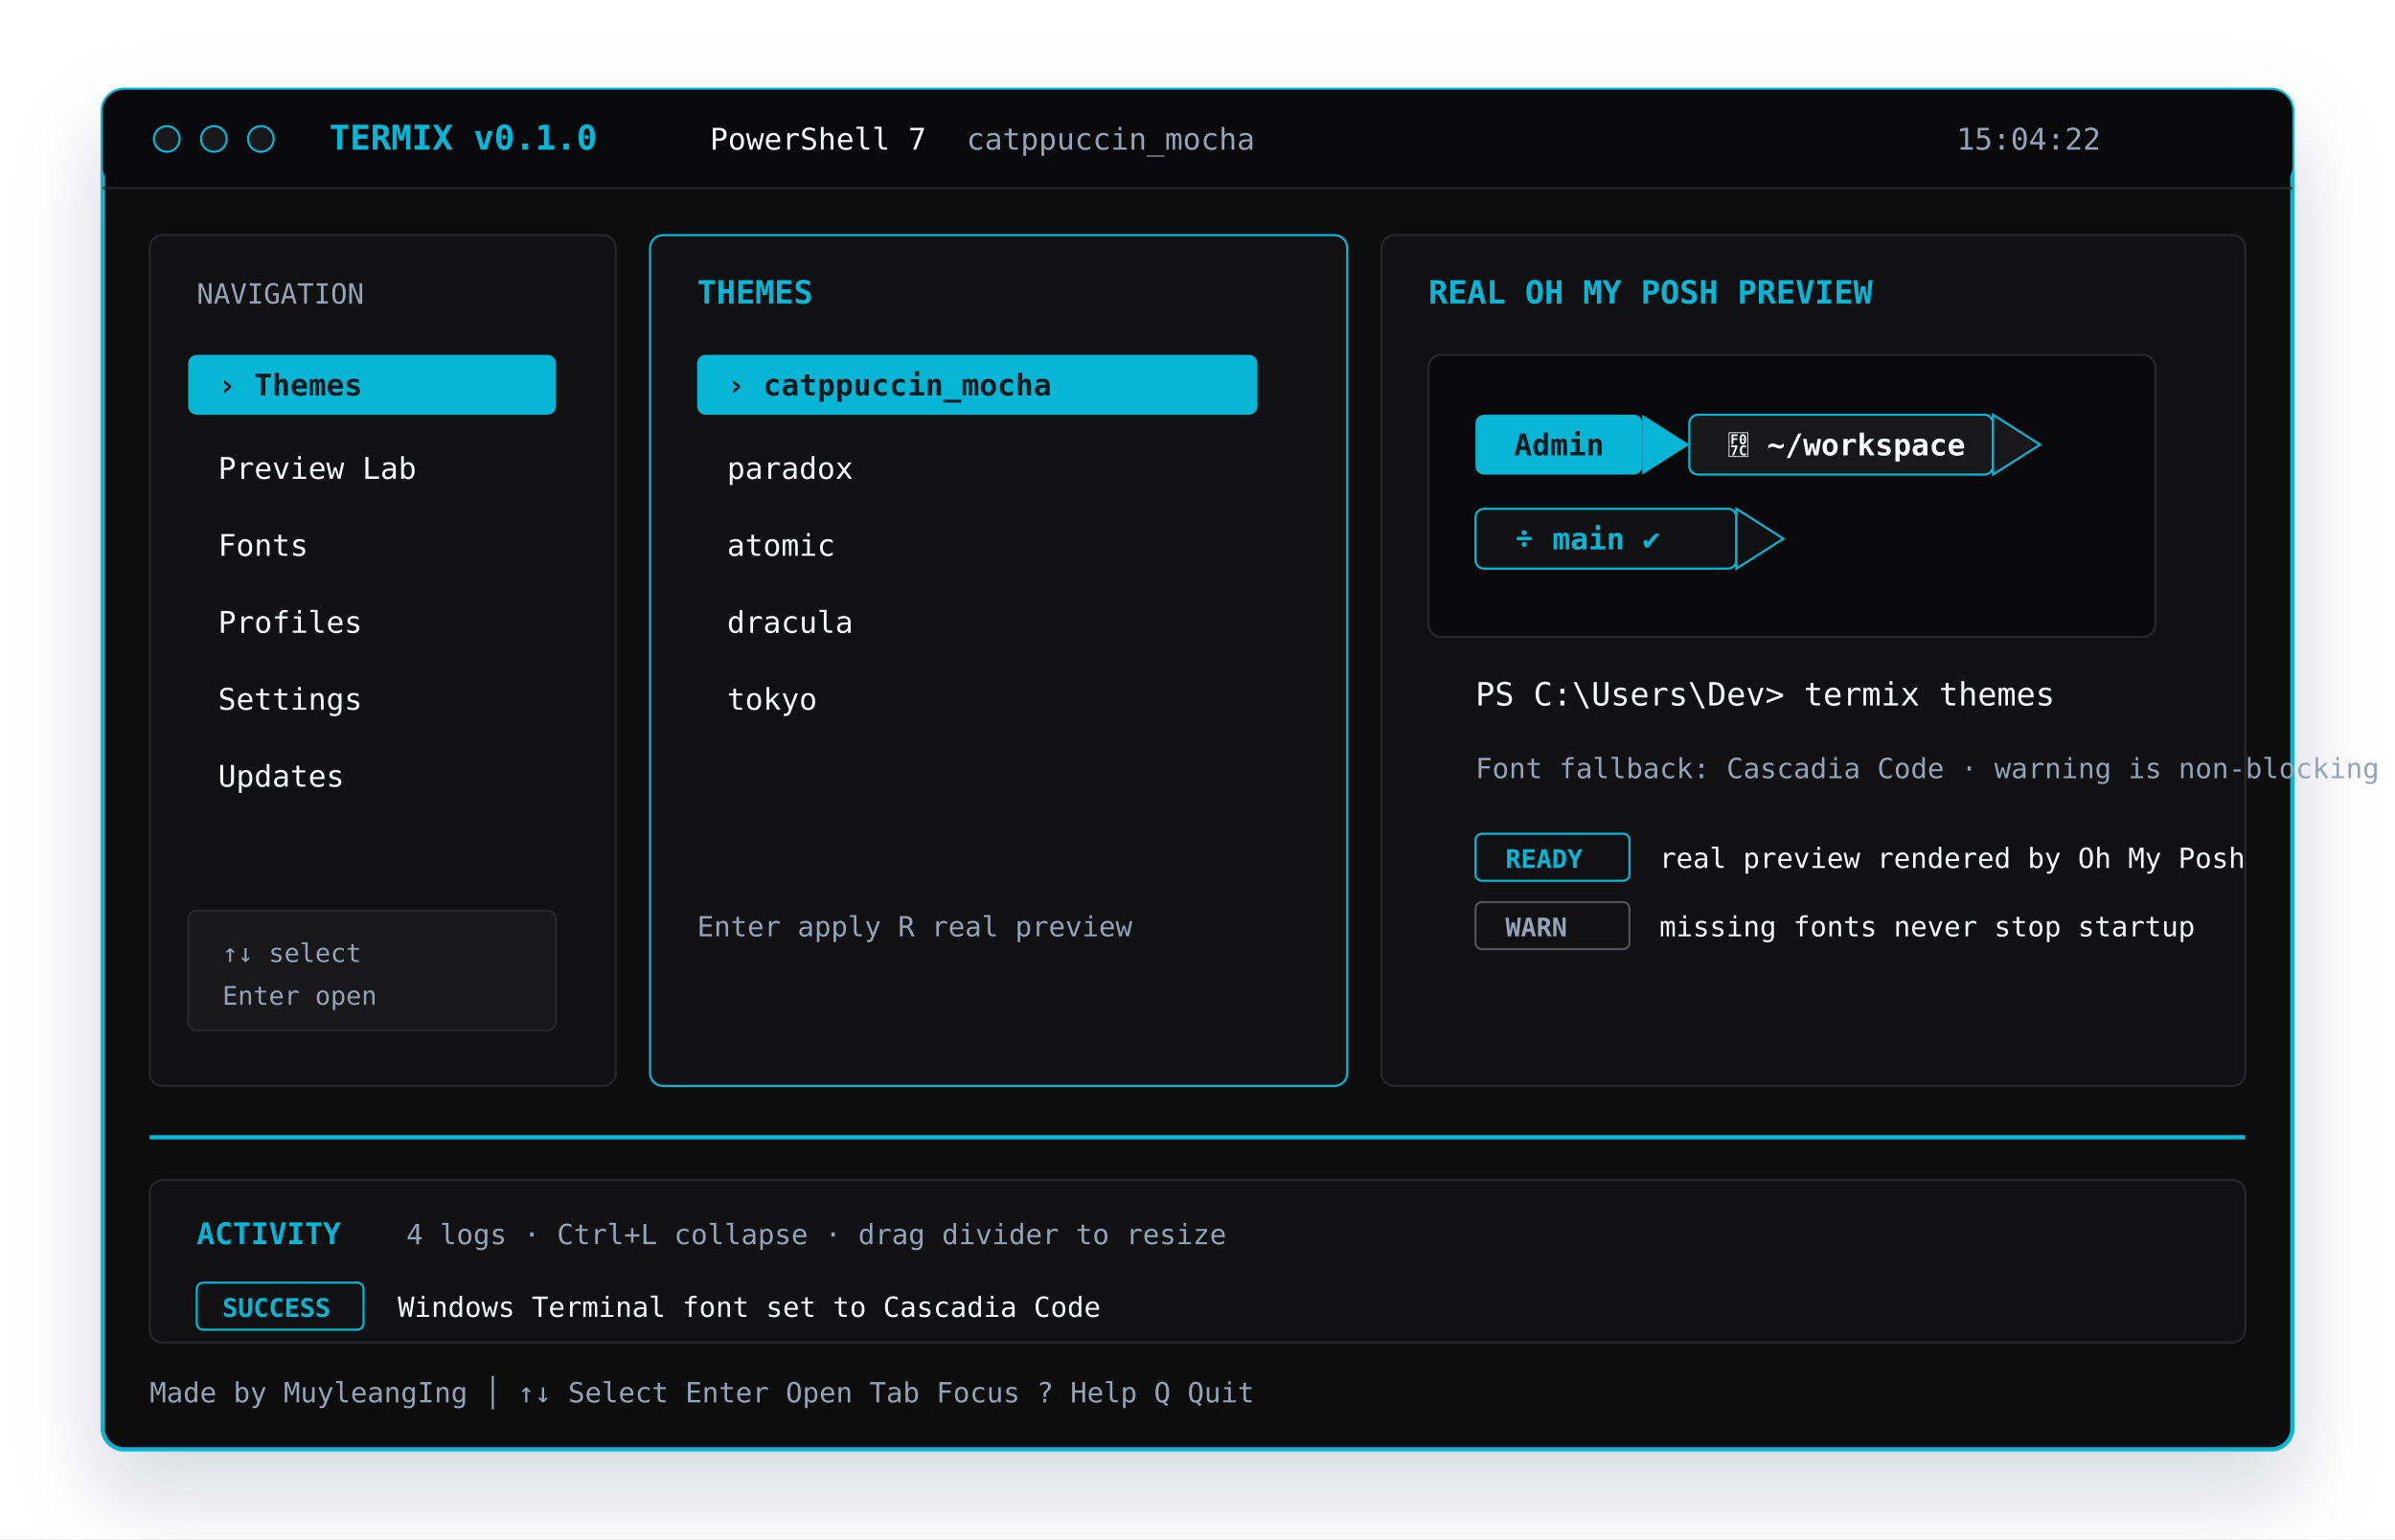
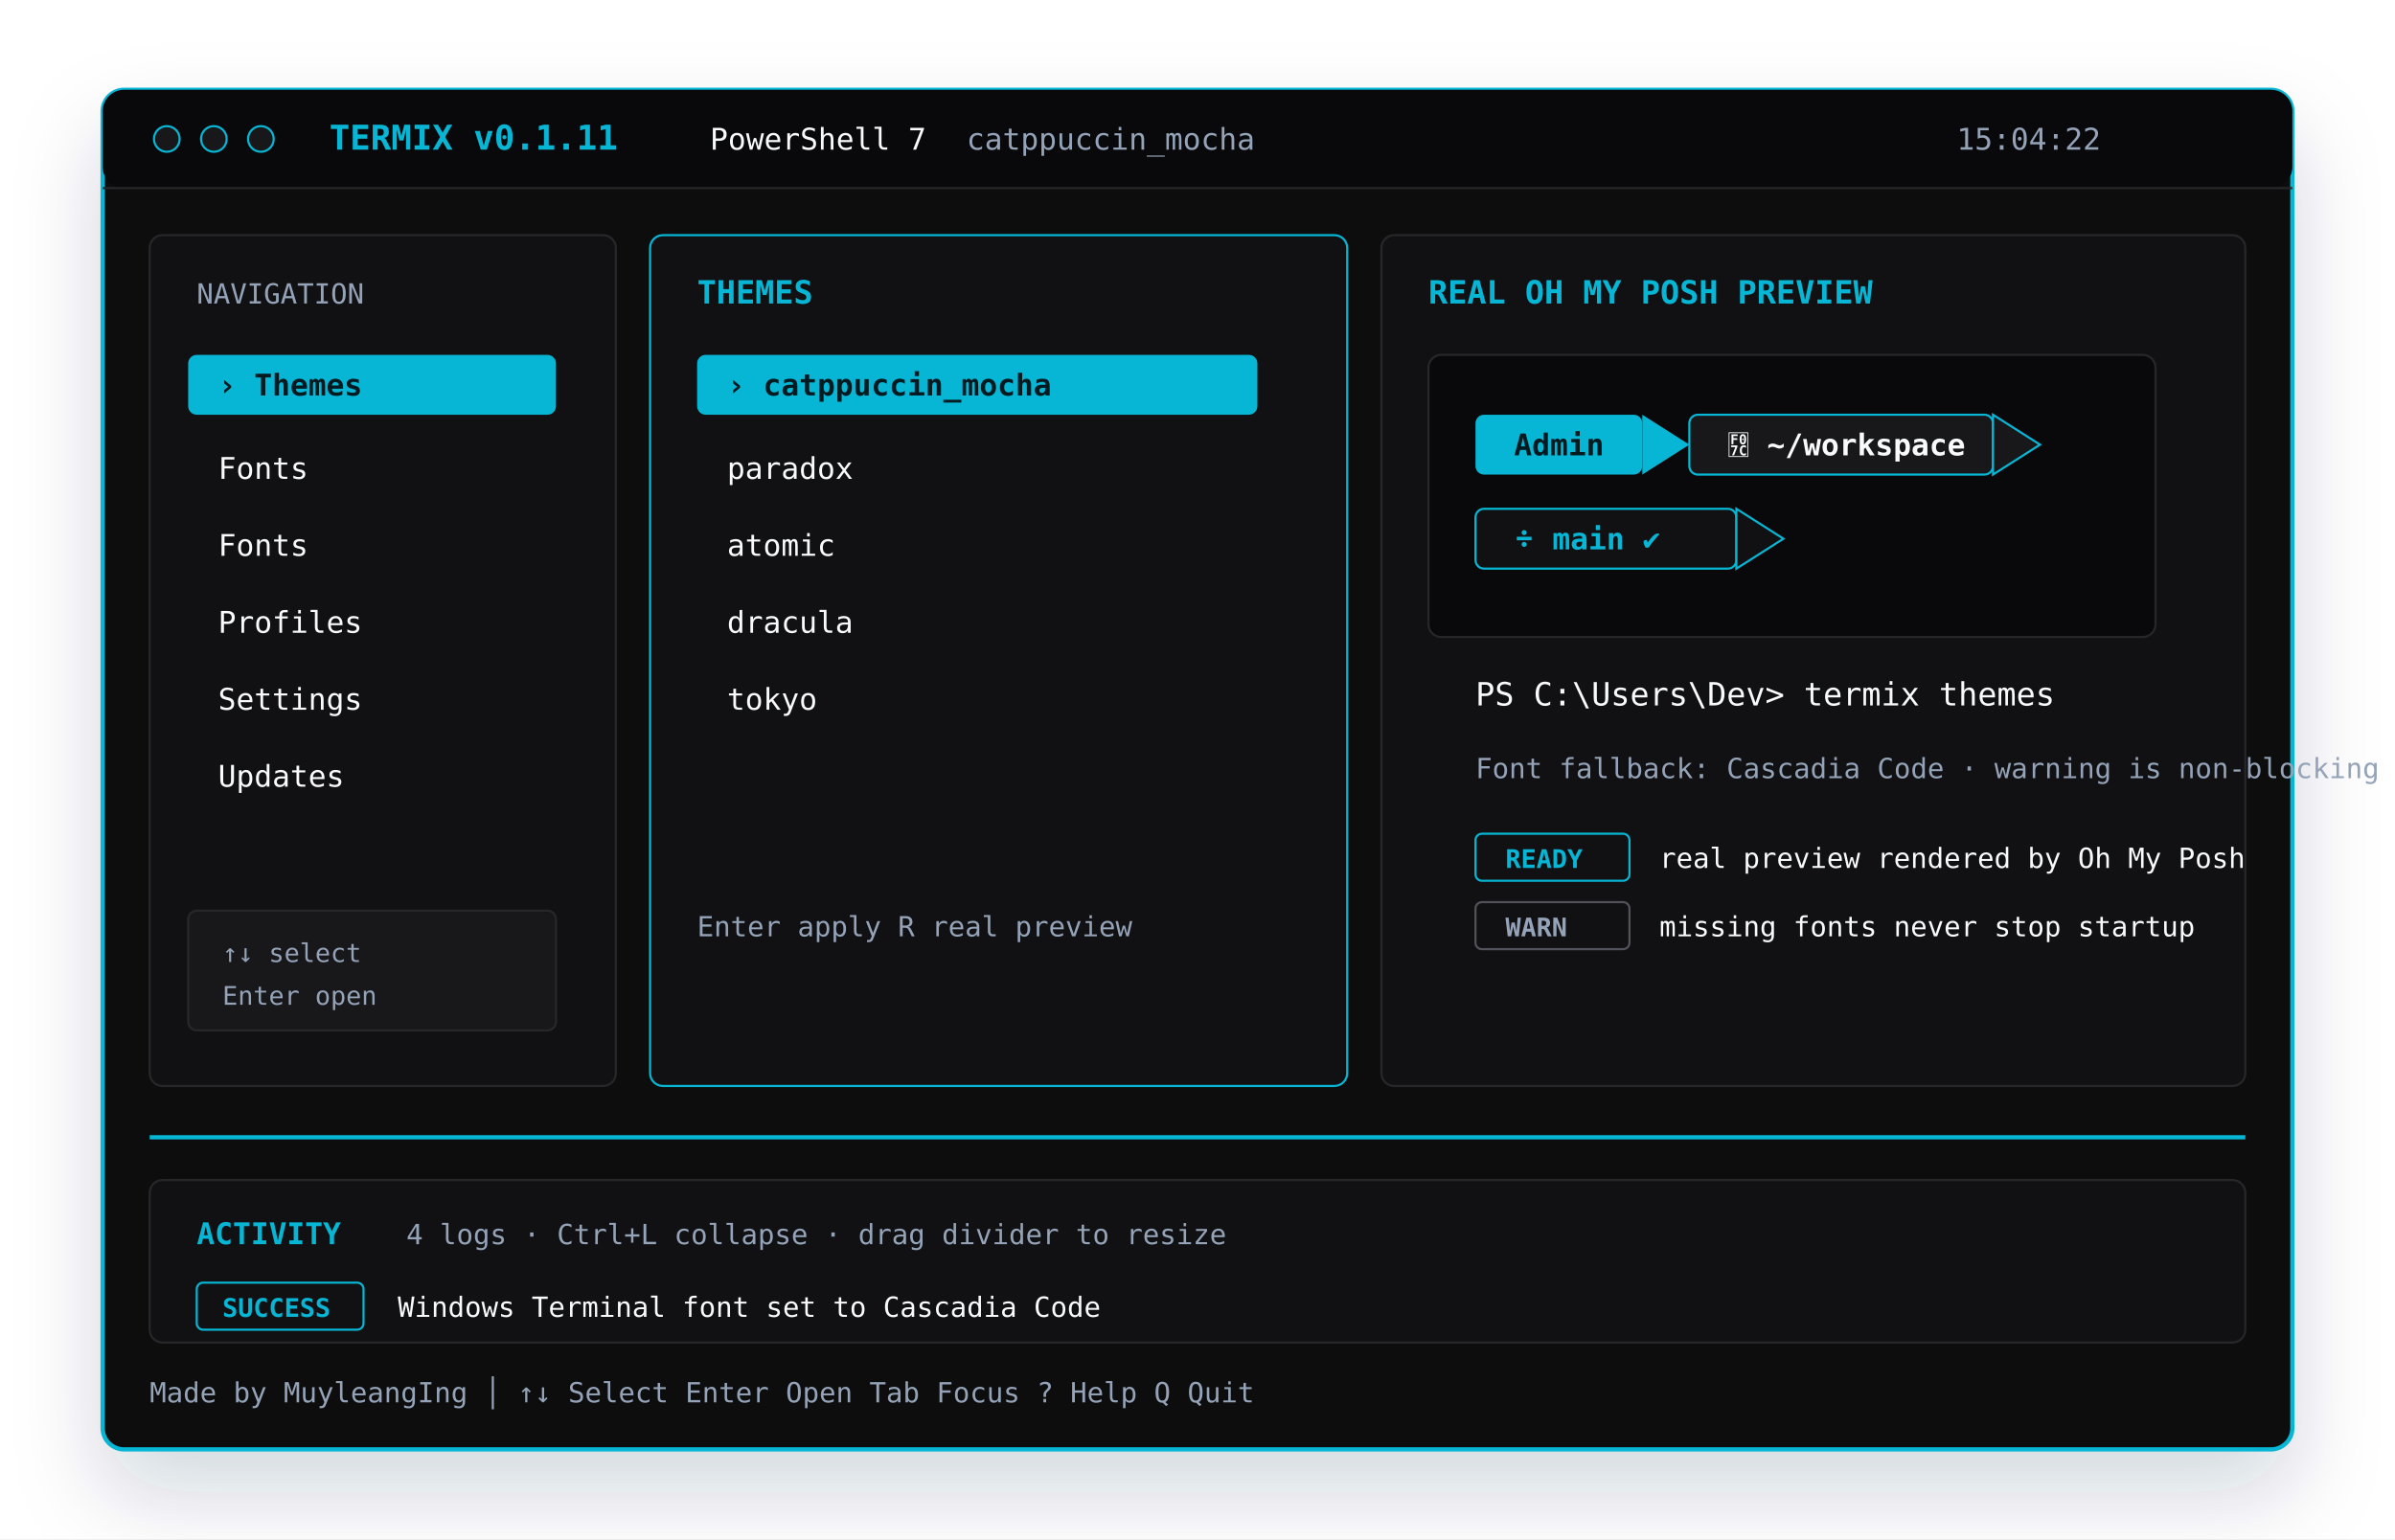
<svg xmlns="http://www.w3.org/2000/svg" width="1120" height="720" viewBox="0 0 1120 720" role="img" aria-labelledby="title desc">
  <defs>
    <filter id="shadow" x="-10%" y="-10%" width="120%" height="120%">
      <feDropShadow dx="0" dy="20" stdDeviation="20" flood-color="#083344" flood-opacity="0.18" />
    </filter>
  </defs>
  <rect width="1120" height="720" fill="#ffffff" />
  <rect x="48" y="42" width="1024" height="636" rx="10" fill="#09090b" filter="url(#shadow)" />
  <rect x="48" y="42" width="1024" height="636" rx="10" fill="none" stroke="#06b6d4" stroke-width="2" />
  <rect x="48" y="42" width="1024" height="46" rx="10" fill="#09090b" />
  <line x1="48" y1="88" x2="1072" y2="88" stroke="#27272a" />
  <circle cx="78" cy="65" r="6" fill="#18181b" stroke="#06b6d4" />
  <circle cx="100" cy="65" r="6" fill="#18181b" stroke="#06b6d4" />
  <circle cx="122" cy="65" r="6" fill="#18181b" stroke="#06b6d4" />
-   <text x="154" y="70" fill="#06b6d4" font-family="Cascadia Code, Consolas, monospace" font-size="16" font-weight="700">TERMIX v0.1.0</text>
+   <text x="154" y="70" fill="#06b6d4" font-family="Cascadia Code, Consolas, monospace" font-size="16" font-weight="700">TERMIX v0.1.11</text>
  <text x="332" y="70" fill="#f8fafc" font-family="Cascadia Code, Consolas, monospace" font-size="14">PowerShell 7</text>
  <text x="452" y="70" fill="#94a3b8" font-family="Cascadia Code, Consolas, monospace" font-size="14">catppuccin_mocha</text>
  <text x="915" y="70" fill="#94a3b8" font-family="Cascadia Code, Consolas, monospace" font-size="14">15:04:22</text>
  <rect x="70" y="110" width="218" height="398" rx="6" fill="#111113" stroke="#27272a" />
  <text x="92" y="142" fill="#94a3b8" font-family="Cascadia Code, Consolas, monospace" font-size="13">NAVIGATION</text>
  <rect x="88" y="166" width="172" height="28" rx="4" fill="#06b6d4" />
  <text x="102" y="185" fill="#031a20" font-family="Cascadia Code, Consolas, monospace" font-size="14" font-weight="700">› Themes</text>
-   <text x="102" y="224" fill="#f8fafc" font-family="Cascadia Code, Consolas, monospace" font-size="14">  Preview Lab</text>
+   <text x="102" y="224" fill="#f8fafc" font-family="Cascadia Code, Consolas, monospace" font-size="14">  Fonts</text>
  <text x="102" y="260" fill="#f8fafc" font-family="Cascadia Code, Consolas, monospace" font-size="14">  Fonts</text>
  <text x="102" y="296" fill="#f8fafc" font-family="Cascadia Code, Consolas, monospace" font-size="14">  Profiles</text>
  <text x="102" y="332" fill="#f8fafc" font-family="Cascadia Code, Consolas, monospace" font-size="14">  Settings</text>
  <text x="102" y="368" fill="#f8fafc" font-family="Cascadia Code, Consolas, monospace" font-size="14">  Updates</text>
  <rect x="88" y="426" width="172" height="56" rx="4" fill="#18181b" stroke="#27272a" />
  <text x="104" y="450" fill="#94a3b8" font-family="Cascadia Code, Consolas, monospace" font-size="12">↑↓ select</text>
  <text x="104" y="470" fill="#94a3b8" font-family="Cascadia Code, Consolas, monospace" font-size="12">Enter open</text>
  <rect x="304" y="110" width="326" height="398" rx="6" fill="#111113" stroke="#06b6d4" />
  <text x="326" y="142" fill="#06b6d4" font-family="Cascadia Code, Consolas, monospace" font-size="15" font-weight="700">THEMES</text>
  <rect x="326" y="166" width="262" height="28" rx="4" fill="#06b6d4" />
  <text x="340" y="185" fill="#031a20" font-family="Cascadia Code, Consolas, monospace" font-size="14" font-weight="700">› catppuccin_mocha</text>
  <text x="340" y="224" fill="#f8fafc" font-family="Cascadia Code, Consolas, monospace" font-size="14">  paradox</text>
  <text x="340" y="260" fill="#f8fafc" font-family="Cascadia Code, Consolas, monospace" font-size="14">  atomic</text>
  <text x="340" y="296" fill="#f8fafc" font-family="Cascadia Code, Consolas, monospace" font-size="14">  dracula</text>
  <text x="340" y="332" fill="#f8fafc" font-family="Cascadia Code, Consolas, monospace" font-size="14">  tokyo</text>
  <text x="326" y="438" fill="#94a3b8" font-family="Cascadia Code, Consolas, monospace" font-size="13">Enter apply  R real preview</text>
  <rect x="646" y="110" width="404" height="398" rx="6" fill="#111113" stroke="#27272a" />
  <text x="668" y="142" fill="#06b6d4" font-family="Cascadia Code, Consolas, monospace" font-size="15" font-weight="700">REAL OH MY POSH PREVIEW</text>
  <rect x="668" y="166" width="340" height="132" rx="6" fill="#09090b" stroke="#27272a" />
  <rect x="690" y="194" width="78" height="28" rx="4" fill="#06b6d4" />
  <text x="708" y="213" fill="#031a20" font-family="Cascadia Code, Consolas, monospace" font-size="14" font-weight="700">Admin</text>
  <polygon points="768,194 790,208 768,222" fill="#06b6d4" />
  <rect x="790" y="194" width="142" height="28" rx="4" fill="#18181b" stroke="#06b6d4" />
  <text x="808" y="213" fill="#f8fafc" font-family="Cascadia Code, Consolas, monospace" font-size="14" font-weight="700"> ~/workspace</text>
  <polygon points="932,194 954,208 932,222" fill="#18181b" stroke="#06b6d4" />
  <rect x="690" y="238" width="122" height="28" rx="4" fill="#111113" stroke="#06b6d4" />
  <text x="708" y="257" fill="#06b6d4" font-family="Cascadia Code, Consolas, monospace" font-size="14" font-weight="700"> main ✔</text>
  <polygon points="812,238 834,252 812,266" fill="#111113" stroke="#06b6d4" />
  <text x="690" y="330" fill="#f8fafc" font-family="Cascadia Code, Consolas, monospace" font-size="15">PS C:\Users\Dev&gt; termix themes</text>
  <text x="690" y="364" fill="#94a3b8" font-family="Cascadia Code, Consolas, monospace" font-size="13">Font fallback: Cascadia Code · warning is non-blocking</text>
  <rect x="690" y="390" width="72" height="22" rx="3" fill="#111113" stroke="#06b6d4" />
  <text x="704" y="406" fill="#06b6d4" font-family="Cascadia Code, Consolas, monospace" font-size="12" font-weight="700">READY</text>
  <text x="776" y="406" fill="#f8fafc" font-family="Cascadia Code, Consolas, monospace" font-size="13">real preview rendered by Oh My Posh</text>
  <rect x="690" y="422" width="72" height="22" rx="3" fill="#111113" stroke="#52525b" />
  <text x="704" y="438" fill="#94a3b8" font-family="Cascadia Code, Consolas, monospace" font-size="12" font-weight="700">WARN</text>
  <text x="776" y="438" fill="#f8fafc" font-family="Cascadia Code, Consolas, monospace" font-size="13">missing fonts never stop startup</text>
  <line x1="70" y1="532" x2="1050" y2="532" stroke="#06b6d4" stroke-width="2" />
  <rect x="70" y="552" width="980" height="76" rx="6" fill="#111113" stroke="#27272a" />
  <text x="92" y="582" fill="#06b6d4" font-family="Cascadia Code, Consolas, monospace" font-size="14" font-weight="700">ACTIVITY</text>
  <text x="190" y="582" fill="#94a3b8" font-family="Cascadia Code, Consolas, monospace" font-size="13">4 logs · Ctrl+L collapse · drag divider to resize</text>
  <rect x="92" y="600" width="78" height="22" rx="3" fill="#111113" stroke="#06b6d4" />
  <text x="104" y="616" fill="#06b6d4" font-family="Cascadia Code, Consolas, monospace" font-size="12" font-weight="700">SUCCESS</text>
  <text x="186" y="616" fill="#f8fafc" font-family="Cascadia Code, Consolas, monospace" font-size="13">Windows Terminal font set to Cascadia Code</text>
  <text x="70" y="656" fill="#94a3b8" font-family="Cascadia Code, Consolas, monospace" font-size="13">Made by MuyleangIng  │  ↑↓ Select  Enter Open  Tab Focus  ? Help  Q Quit</text>
</svg>
